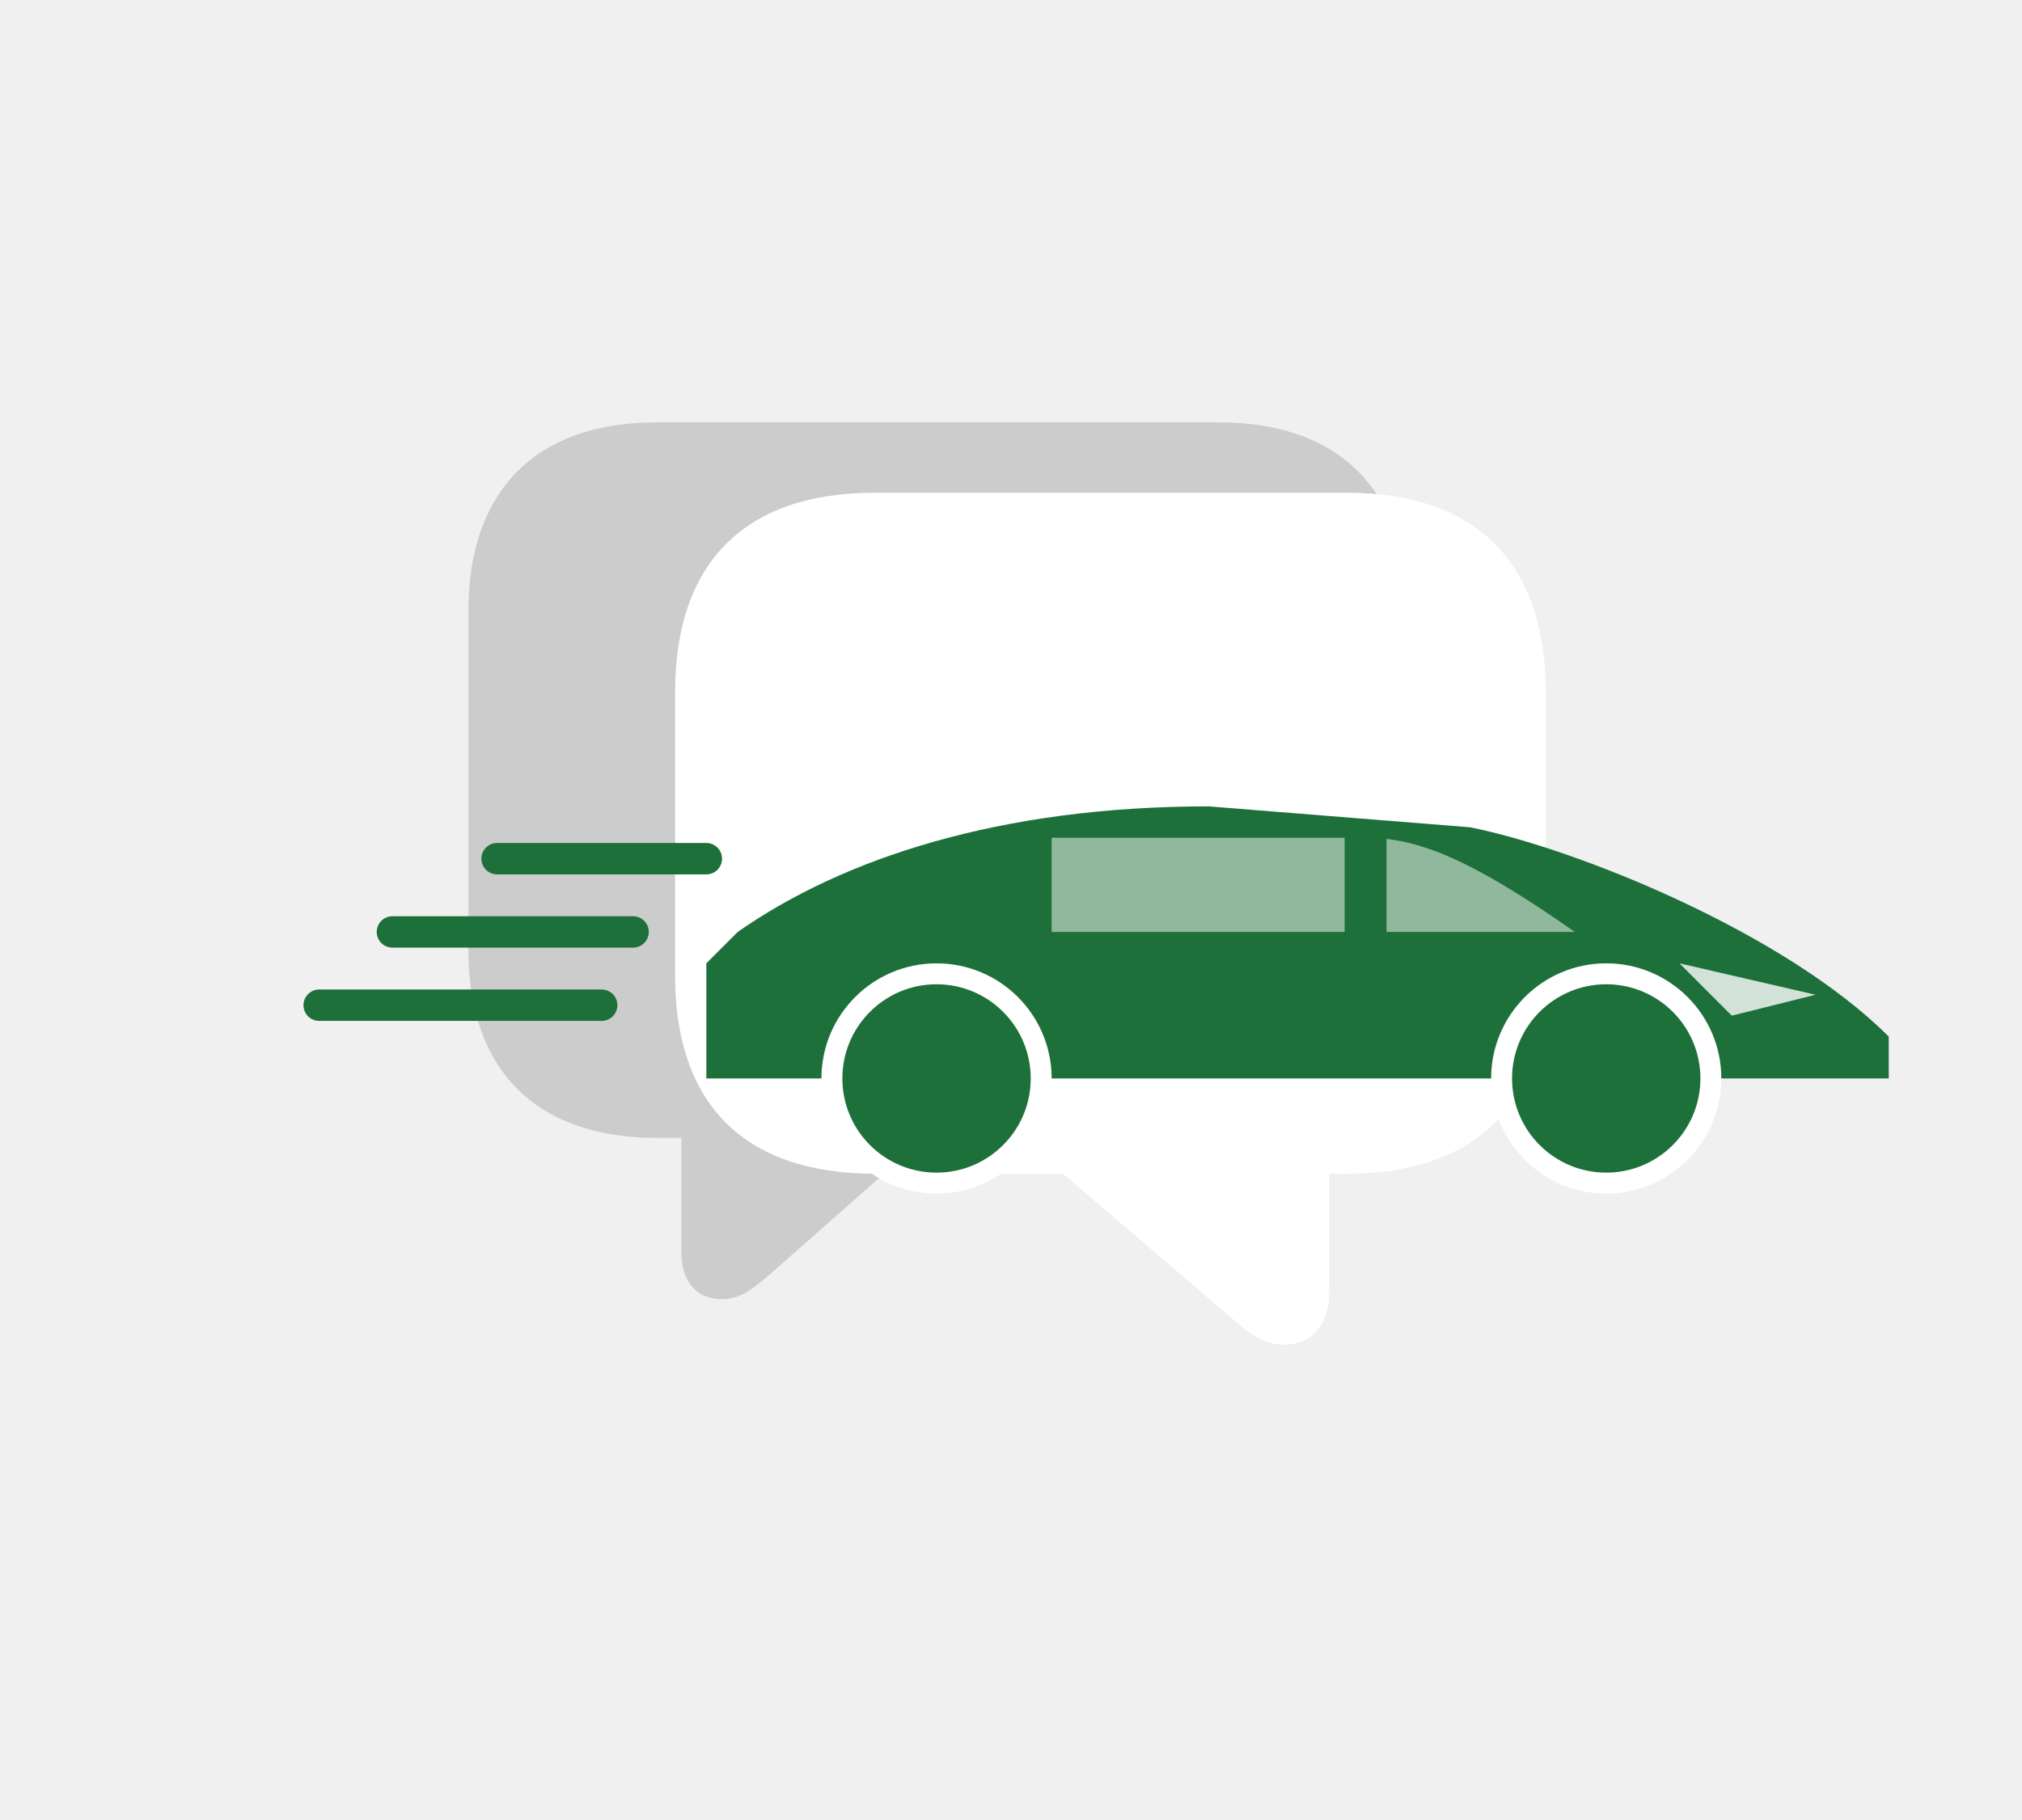
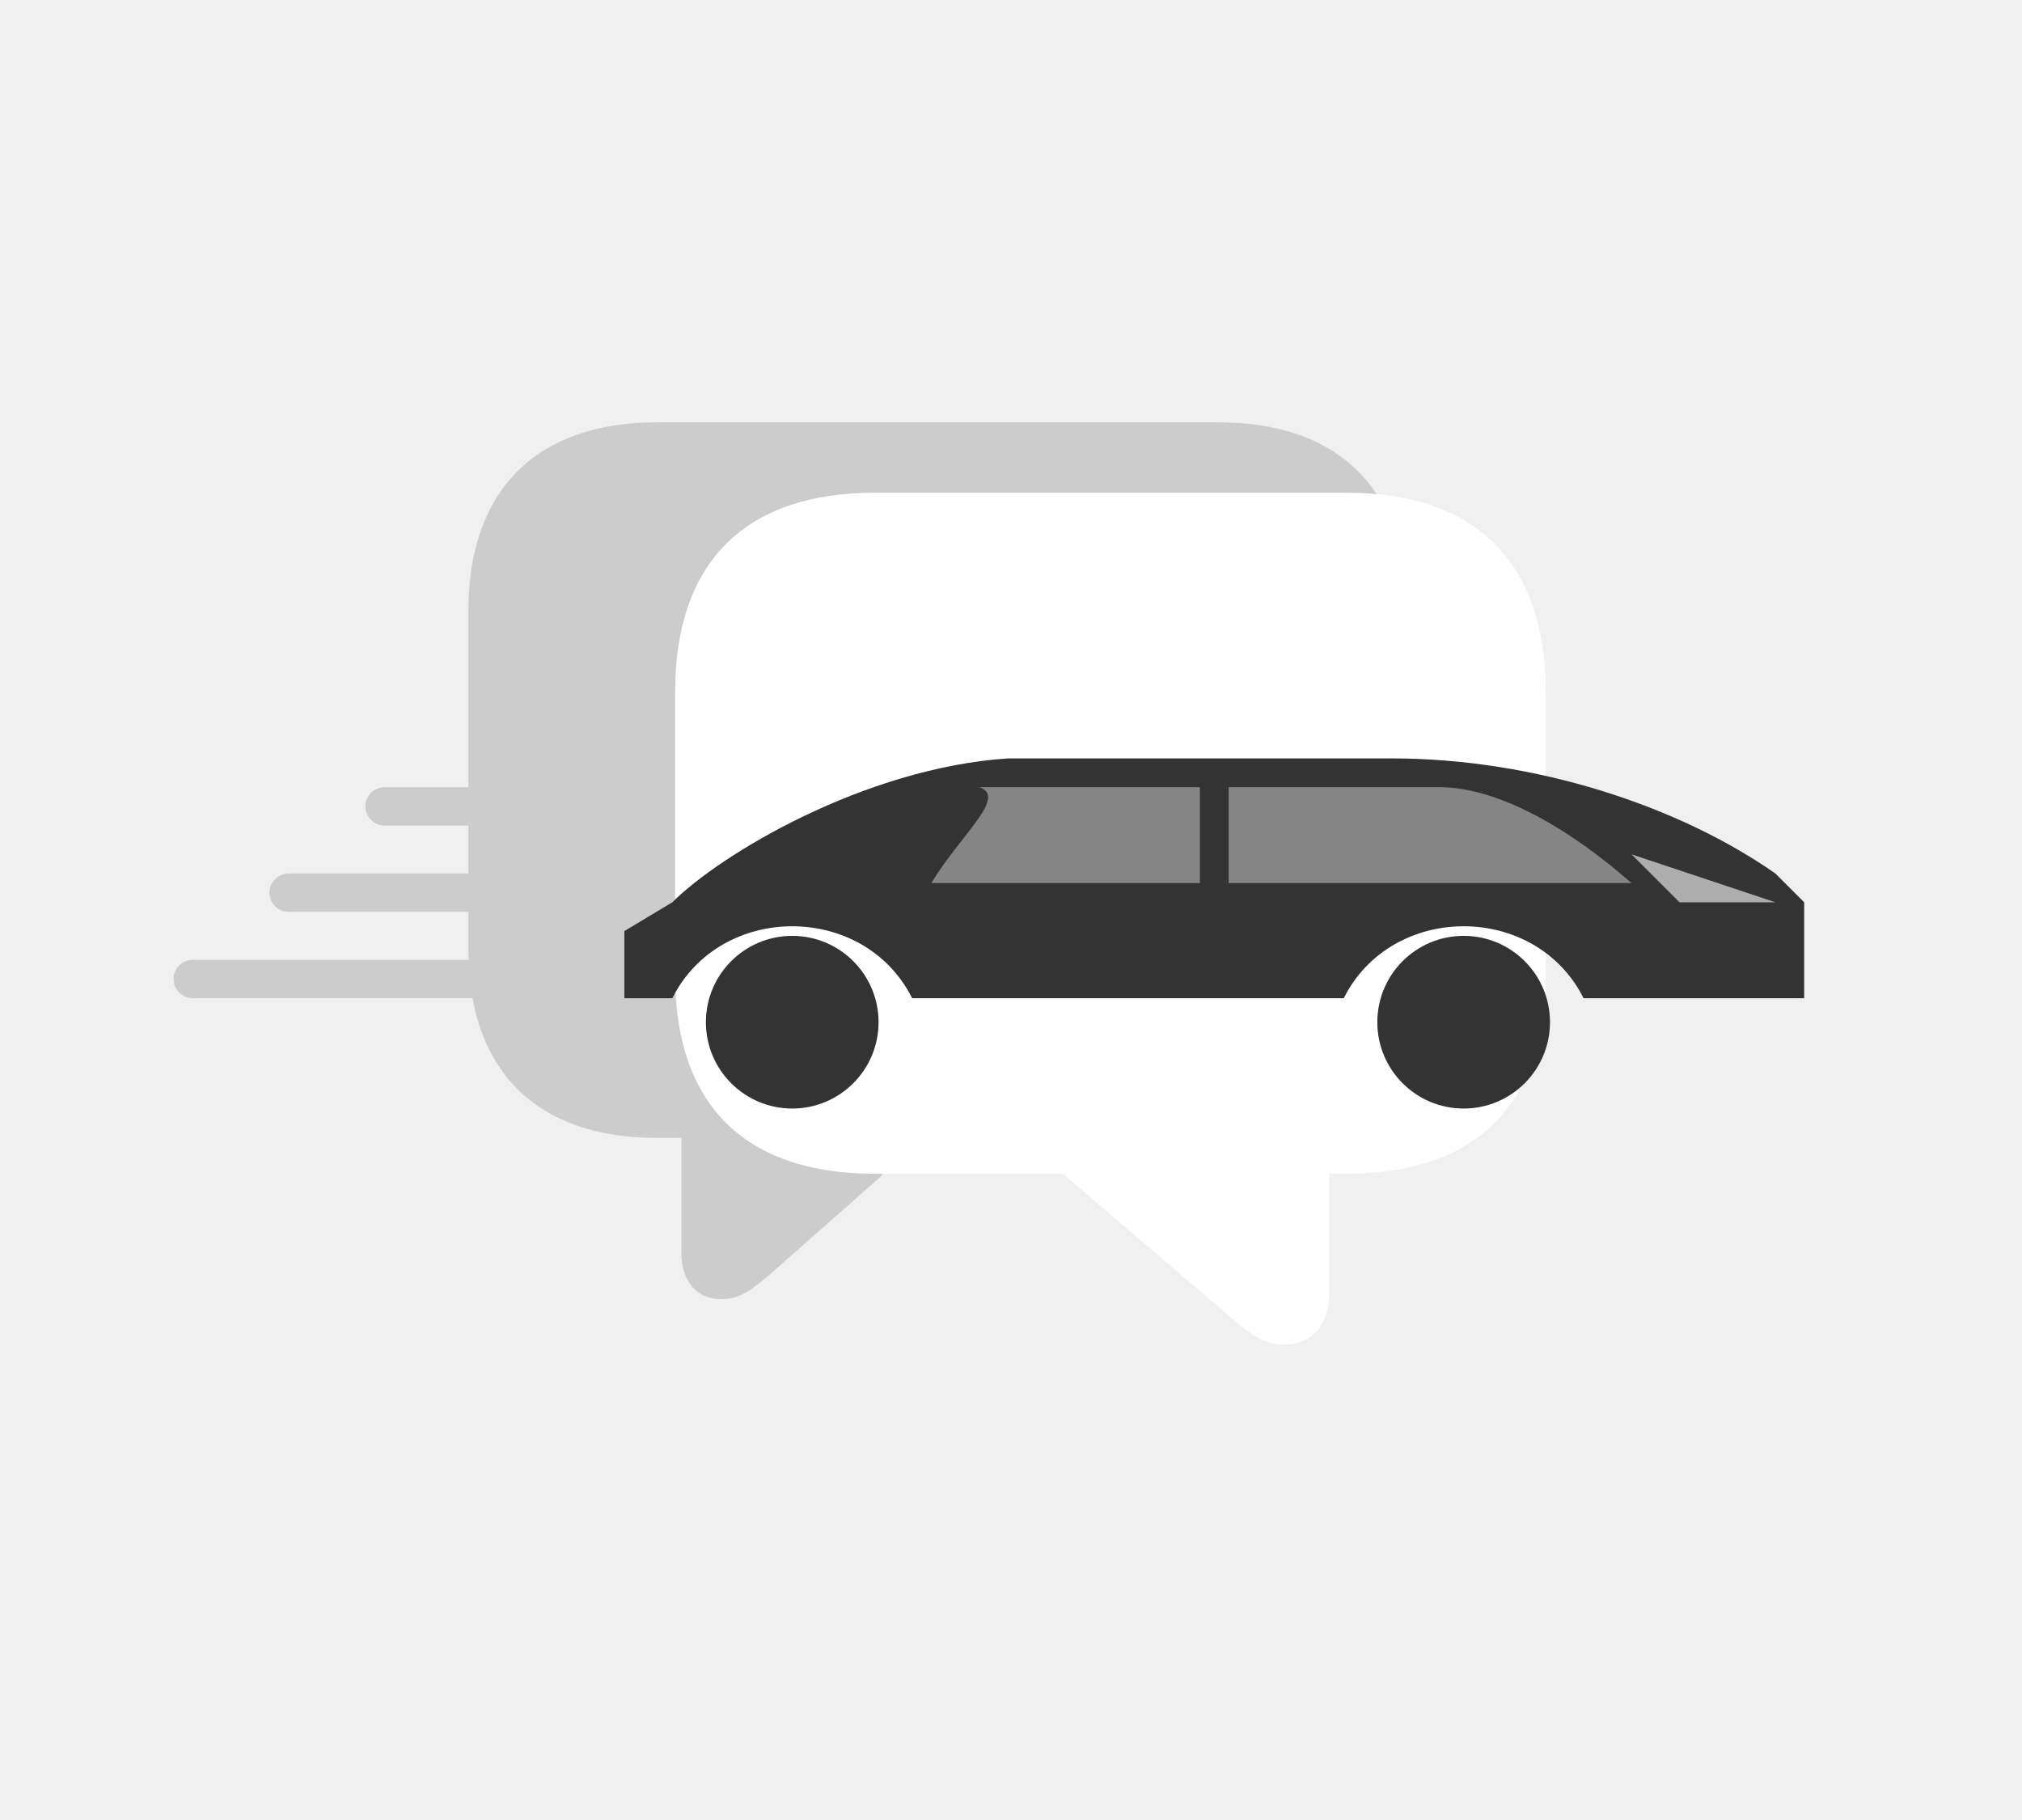
<svg xmlns="http://www.w3.org/2000/svg" width="100" height="90" viewBox="0 0 100 90">
  <g transform="translate(20.81, 18.2) scale(0.75)">
    <path d="M64.985 14.524L43.857 14.524C34.387 14.524 28.916 20.149 28.916 29.443L28.916 45.703C28.916 48.579 29.44 51.099 30.447 53.207L23.313 59.502C21.885 60.754 21.05 61.392 19.841 61.392C18.171 61.392 17.183 60.205 17.183 58.315L17.183 50.757L15.535 50.757C7.581 50.757 3.142 46.252 3.142 38.386L3.142 15.974C3.142 8.108 7.581 3.582 15.535 3.582L52.647 3.582C60.117 3.582 64.465 7.572 64.985 14.524Z" fill="#CCCCCC" fill-opacity="1.0" />
    <g transform="translate(60, 45) scale(1.15) translate(-70, -50)">
      <path d="M43.857 57.063L54.646 57.063L63.919 64.995C65.325 66.226 66.16 66.863 67.302 66.863C68.972 66.863 69.917 65.676 69.917 63.852L69.917 57.063L70.906 57.063C78.376 57.063 82.332 53.042 82.332 45.659L82.332 29.443C82.332 22.061 78.376 18.018 70.906 18.018L43.857 18.018C36.365 18.018 32.41 22.061 32.41 29.443L32.41 45.703C32.41 53.064 36.365 57.063 43.857 57.063Z" fill="#FFFFFF" fill-opacity="1.0" />
-       <g transform="translate(57, 36) scale(0.6)">
-         <path d="M-38,20                   L-38,15 L-35,12                   C-25,5 -10,0 10,0                   L35,2 C45,4 65,12 75,22                   L75,26 L-38,26 Z" fill="#1E703A" />
-         <path d="M-5,3 L25,3 C30,3 35,5 45,12 L-5,12 Z" fill="#FFFFFF" fill-opacity="0.5" />
-         <rect x="23" y="2" width="4" height="11" fill="#1E703A" />
-         <path d="M55,15 L68,18 L60,20 Z" fill="#FFFFFF" fill-opacity="0.8" />
-         <circle cx="-16" cy="26" r="10" fill="#1E703A" stroke="#FFFFFF" stroke-width="2" />
-         <circle cx="48" cy="26" r="10" fill="#1E703A" stroke="#FFFFFF" stroke-width="2" />
-         <g stroke="#1E703A" stroke-width="3" stroke-linecap="round">
-           <line x1="-58" y1="5" x2="-38" y2="5" />
-           <line x1="-68" y1="12" x2="-45" y2="12" />
-           <line x1="-75" y1="19" x2="-48" y2="19" />
+       <g transform="translate(57, 36) scale(0.55) translate(-5, -5)">
+         <path d="M-40,15                   C-35,10 -20,1 -5,0                   L35,0                   C50,0 65,5 75,12                   L78,15 L78,25                   L55,25                   C50,15 35,15 30,25                   L-15,25                   C-20,15 -35,15 -40,25                   L-45,25 L-45,18 Z" fill="#333333" />
+         <path d="M-8,3 L15,3 L15,13 L-13,13 C-10,8 -5,4 -8,3 Z" fill="#FFFFFF" fill-opacity="0.4" />
+         <path d="M18,3 L40,3 C45,3 52,6 60,13 L18,13 Z" fill="#FFFFFF" fill-opacity="0.4" />
+         <path d="M60,10 L75,15 L65,15 Z" fill="#FFFFFF" fill-opacity="0.6" />
+         <circle cx="-27.5" cy="27.5" r="9" fill="#333333" />
+         <circle cx="42.5" cy="27.5" r="9" fill="#333333" />
+         <g stroke="#CCCCCC" stroke-width="4" stroke-linecap="round">
+           <line x1="-70" y1="5" x2="-45" y2="5" />
+           <line x1="-80" y1="14" x2="-48" y2="14" />
+           <line x1="-90" y1="23" x2="-52" y2="23" />
        </g>
      </g>
    </g>
  </g>
</svg>
